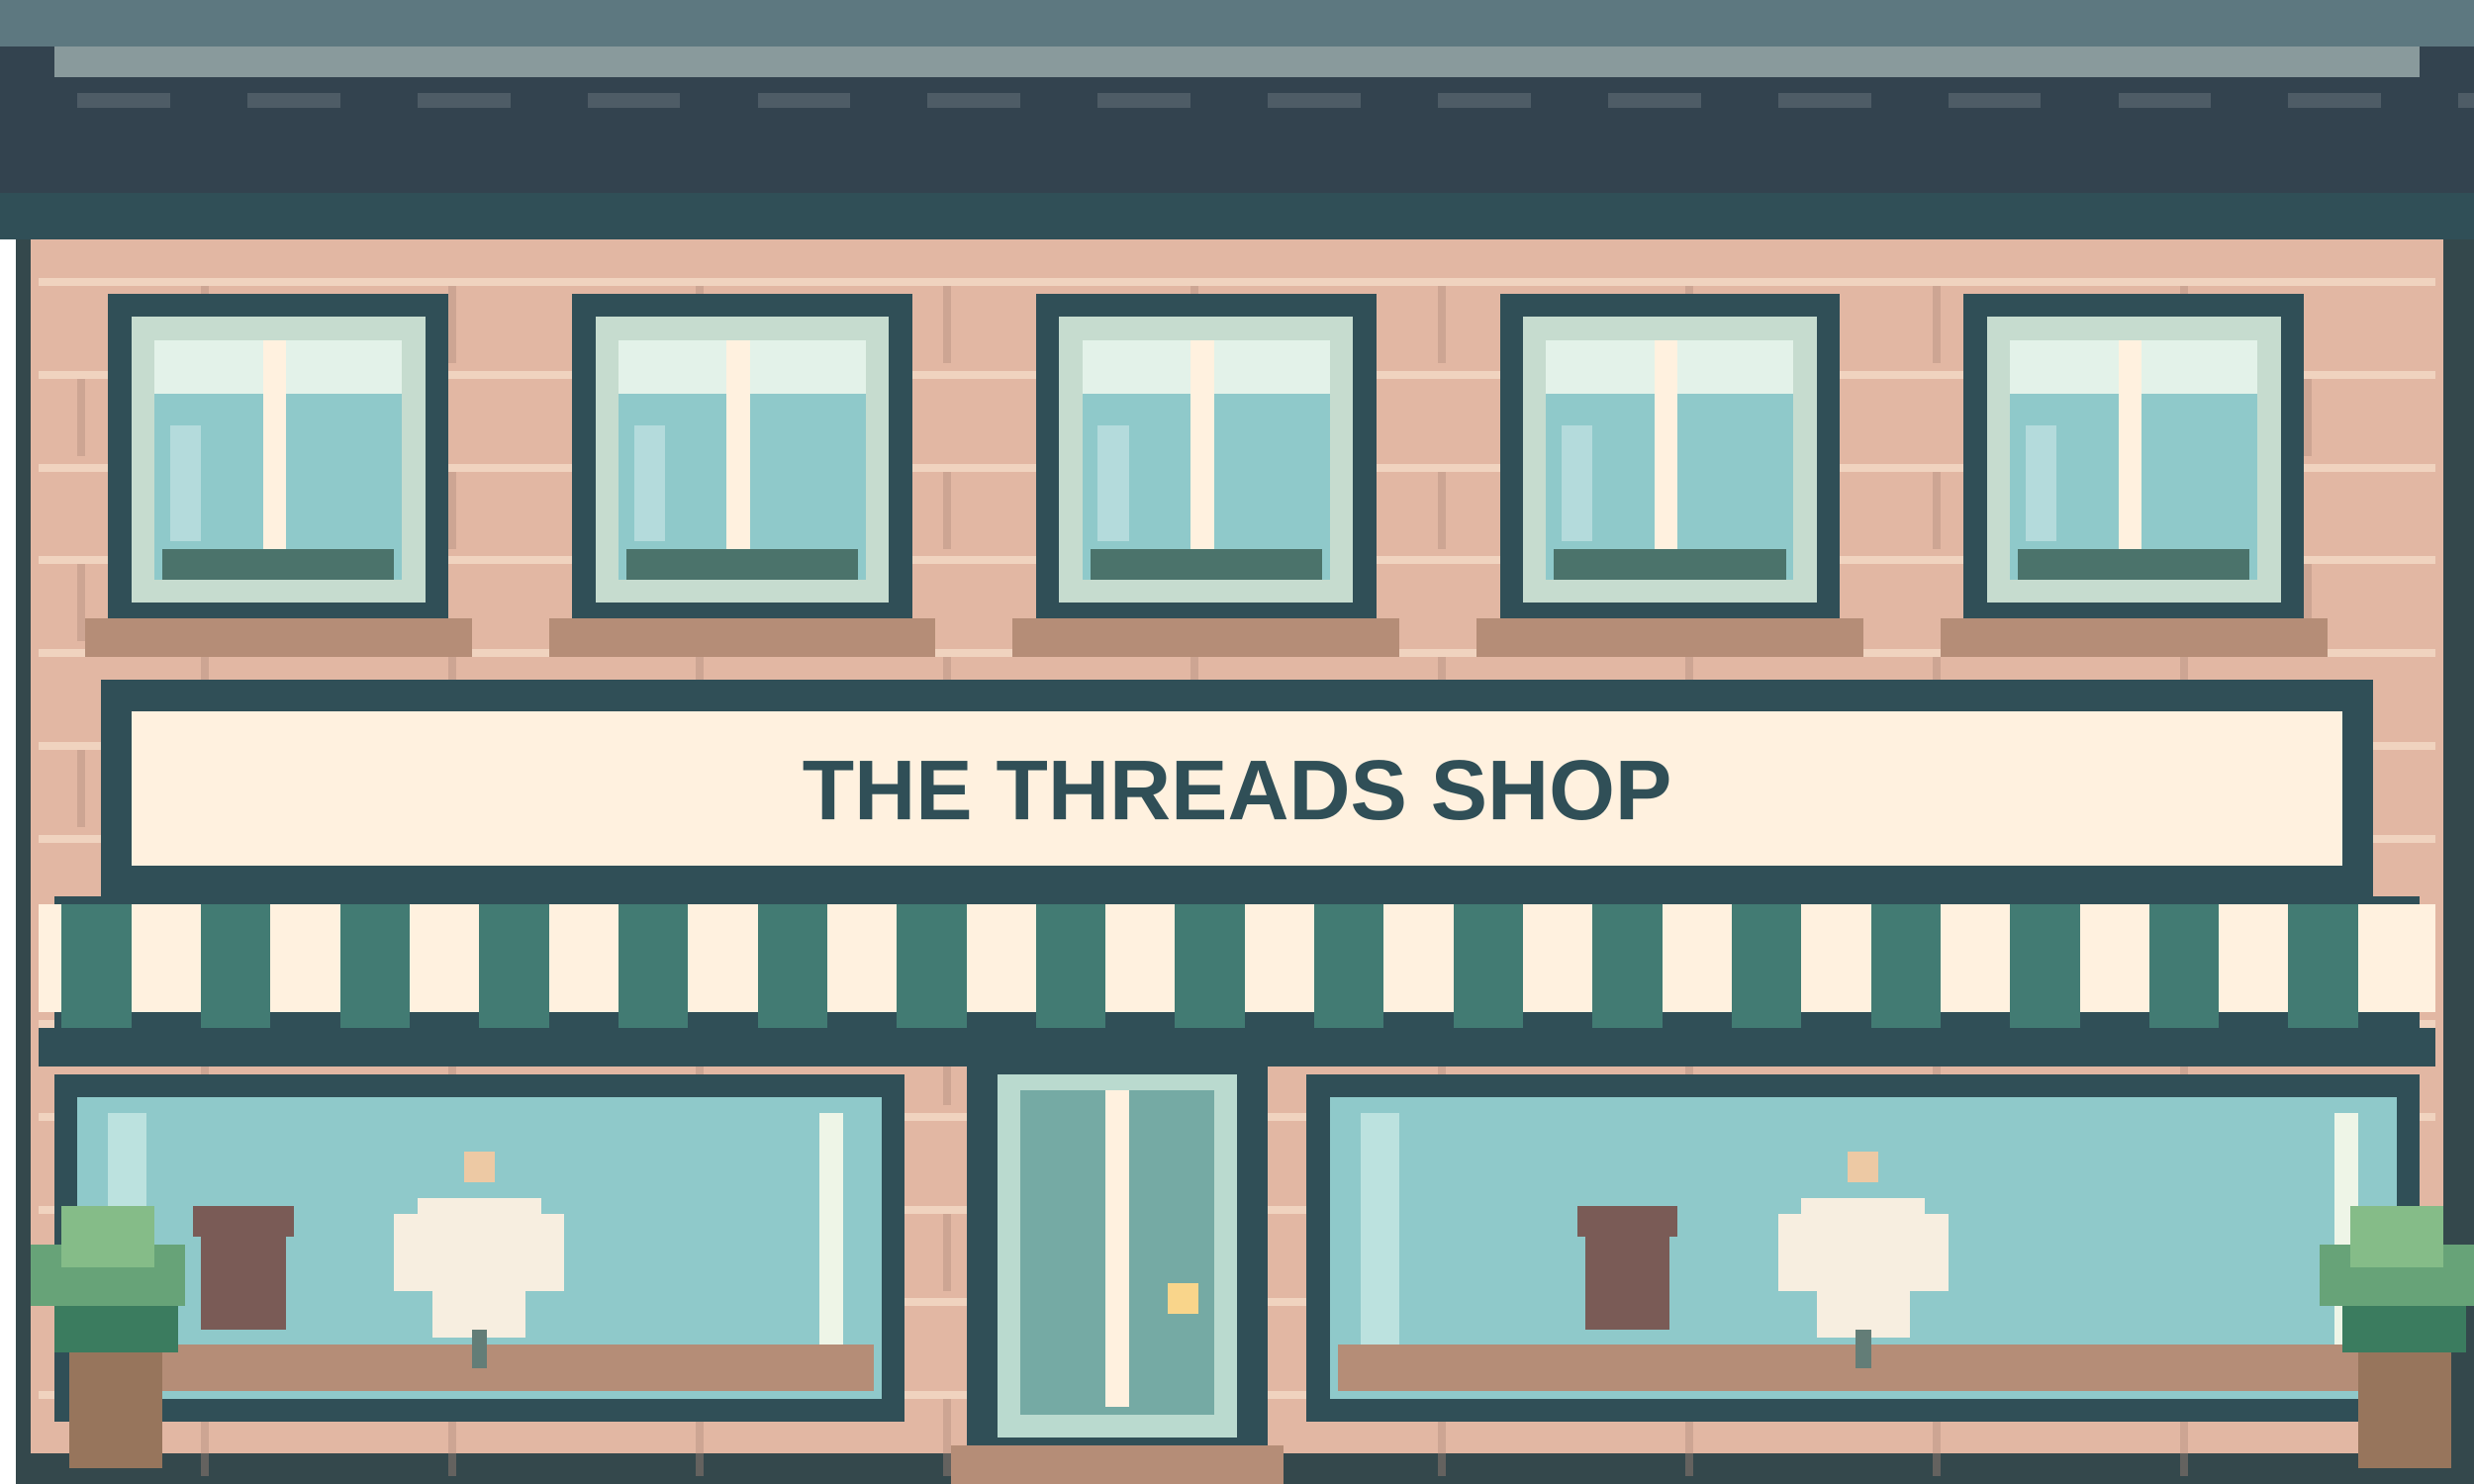
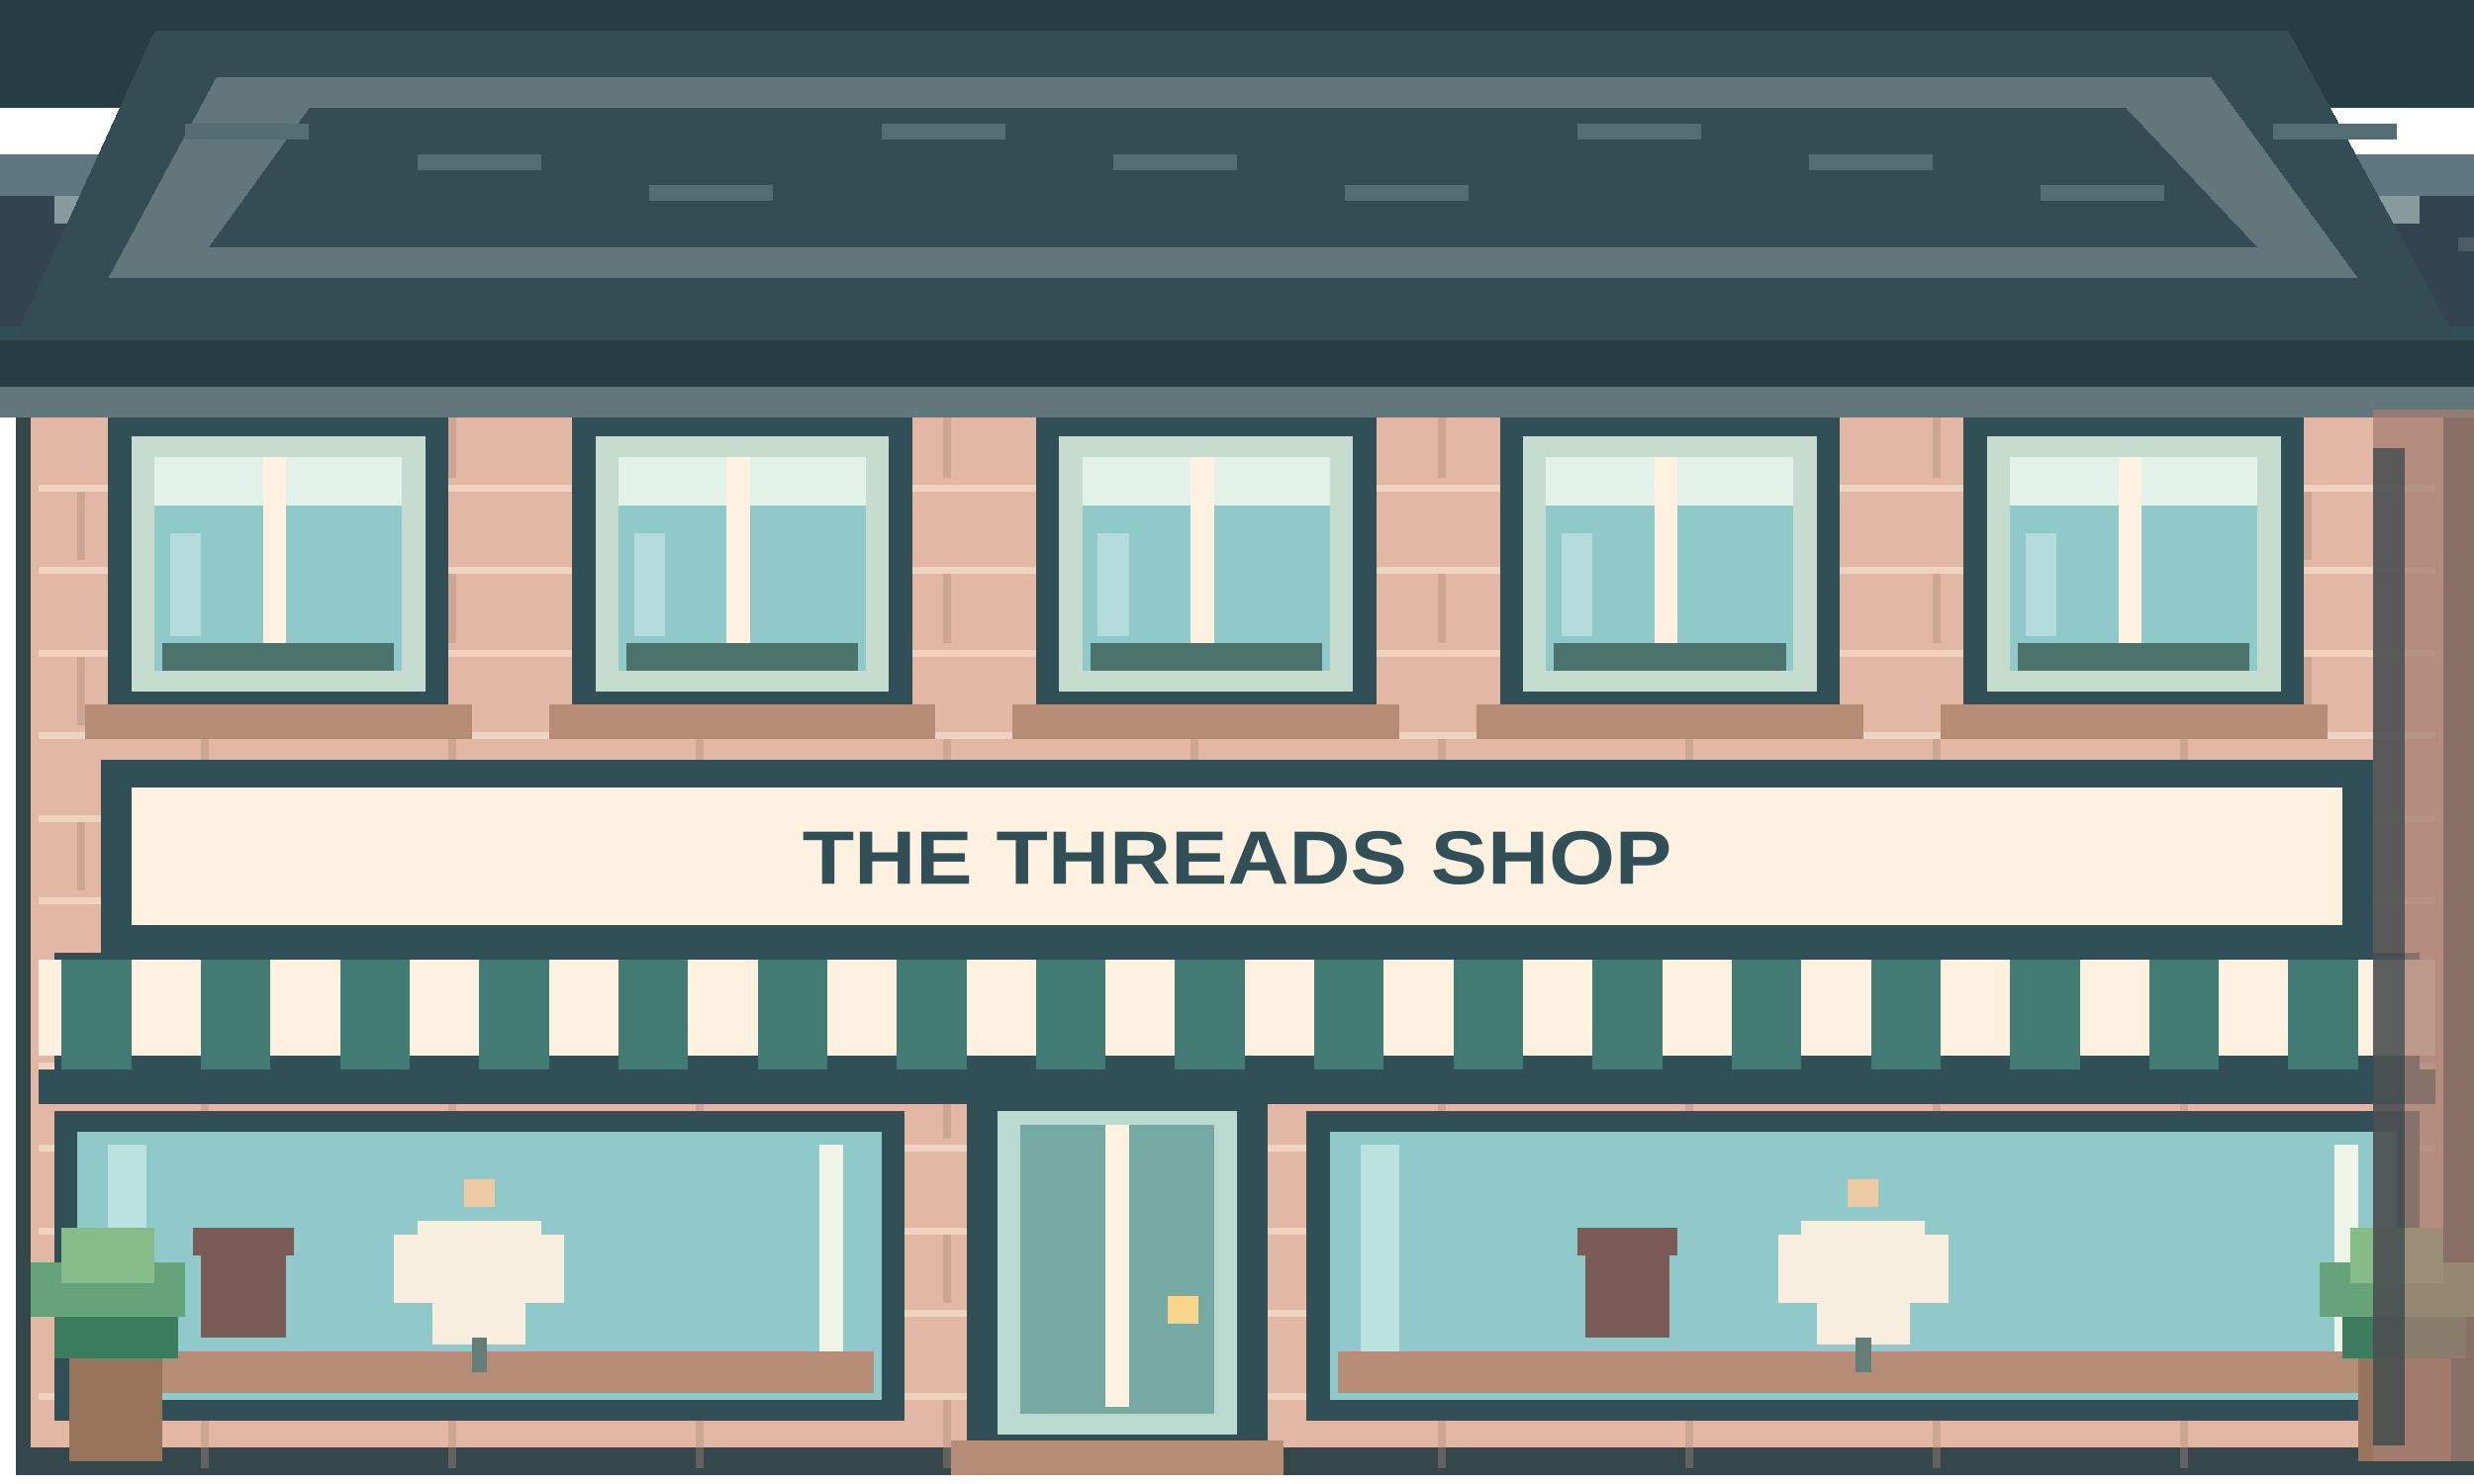
<svg xmlns="http://www.w3.org/2000/svg" width="320" height="192" viewBox="0 0 320 192" shape-rendering="crispEdges">
-   <rect x="2" y="21" width="318" height="171" fill="#34484c" />
-   <rect x="4" y="9" width="312" height="179" fill="#e2b7a3" />
-   <rect x="0" y="0" width="320" height="27" fill="#33434f" />
-   <rect x="0" y="0" width="320" height="6" fill="#5d7880" />
-   <rect x="7" y="6" width="306" height="4" fill="#899a9c" />
-   <rect x="0" y="25" width="320" height="6" fill="#304f57" />
-   <rect x="10" y="12" width="12" height="2" fill="#ffffff22" />
-   <rect x="32" y="12" width="12" height="2" fill="#ffffff22" />
-   <rect x="54" y="12" width="12" height="2" fill="#ffffff22" />
-   <rect x="76" y="12" width="12" height="2" fill="#ffffff22" />
-   <rect x="98" y="12" width="12" height="2" fill="#ffffff22" />
-   <rect x="120" y="12" width="12" height="2" fill="#ffffff22" />
-   <rect x="142" y="12" width="12" height="2" fill="#ffffff22" />
-   <rect x="164" y="12" width="12" height="2" fill="#ffffff22" />
-   <rect x="186" y="12" width="12" height="2" fill="#ffffff22" />
-   <rect x="208" y="12" width="12" height="2" fill="#ffffff22" />
-   <rect x="230" y="12" width="12" height="2" fill="#ffffff22" />
-   <rect x="252" y="12" width="12" height="2" fill="#ffffff22" />
-   <rect x="274" y="12" width="12" height="2" fill="#ffffff22" />
-   <rect x="296" y="12" width="12" height="2" fill="#ffffff22" />
-   <rect x="318" y="12" width="12" height="2" fill="#ffffff22" />
-   <rect x="5" y="36" width="310" height="1" fill="#fff2df77" />
-   <rect x="26" y="37" width="1" height="10" fill="#ae8a7b66" />
-   <rect x="58" y="37" width="1" height="10" fill="#ae8a7b66" />
-   <rect x="90" y="37" width="1" height="10" fill="#ae8a7b66" />
-   <rect x="122" y="37" width="1" height="10" fill="#ae8a7b66" />
-   <rect x="154" y="37" width="1" height="10" fill="#ae8a7b66" />
-   <rect x="186" y="37" width="1" height="10" fill="#ae8a7b66" />
-   <rect x="218" y="37" width="1" height="10" fill="#ae8a7b66" />
-   <rect x="250" y="37" width="1" height="10" fill="#ae8a7b66" />
-   <rect x="282" y="37" width="1" height="10" fill="#ae8a7b66" />
-   <rect x="5" y="48" width="310" height="1" fill="#fff2df77" />
-   <rect x="10" y="49" width="1" height="10" fill="#ae8a7b66" />
-   <rect x="42" y="49" width="1" height="10" fill="#ae8a7b66" />
-   <rect x="74" y="49" width="1" height="10" fill="#ae8a7b66" />
-   <rect x="106" y="49" width="1" height="10" fill="#ae8a7b66" />
-   <rect x="138" y="49" width="1" height="10" fill="#ae8a7b66" />
-   <rect x="170" y="49" width="1" height="10" fill="#ae8a7b66" />
-   <rect x="202" y="49" width="1" height="10" fill="#ae8a7b66" />
-   <rect x="234" y="49" width="1" height="10" fill="#ae8a7b66" />
-   <rect x="266" y="49" width="1" height="10" fill="#ae8a7b66" />
-   <rect x="298" y="49" width="1" height="10" fill="#ae8a7b66" />
-   <rect x="5" y="60" width="310" height="1" fill="#fff2df77" />
-   <rect x="26" y="61" width="1" height="10" fill="#ae8a7b66" />
-   <rect x="58" y="61" width="1" height="10" fill="#ae8a7b66" />
-   <rect x="90" y="61" width="1" height="10" fill="#ae8a7b66" />
-   <rect x="122" y="61" width="1" height="10" fill="#ae8a7b66" />
-   <rect x="154" y="61" width="1" height="10" fill="#ae8a7b66" />
-   <rect x="186" y="61" width="1" height="10" fill="#ae8a7b66" />
-   <rect x="218" y="61" width="1" height="10" fill="#ae8a7b66" />
-   <rect x="250" y="61" width="1" height="10" fill="#ae8a7b66" />
-   <rect x="282" y="61" width="1" height="10" fill="#ae8a7b66" />
-   <rect x="5" y="72" width="310" height="1" fill="#fff2df77" />
-   <rect x="10" y="73" width="1" height="10" fill="#ae8a7b66" />
-   <rect x="42" y="73" width="1" height="10" fill="#ae8a7b66" />
-   <rect x="74" y="73" width="1" height="10" fill="#ae8a7b66" />
-   <rect x="106" y="73" width="1" height="10" fill="#ae8a7b66" />
-   <rect x="138" y="73" width="1" height="10" fill="#ae8a7b66" />
-   <rect x="170" y="73" width="1" height="10" fill="#ae8a7b66" />
-   <rect x="202" y="73" width="1" height="10" fill="#ae8a7b66" />
-   <rect x="234" y="73" width="1" height="10" fill="#ae8a7b66" />
-   <rect x="266" y="73" width="1" height="10" fill="#ae8a7b66" />
-   <rect x="298" y="73" width="1" height="10" fill="#ae8a7b66" />
-   <rect x="5" y="84" width="310" height="1" fill="#fff2df77" />
-   <rect x="26" y="85" width="1" height="10" fill="#ae8a7b66" />
-   <rect x="58" y="85" width="1" height="10" fill="#ae8a7b66" />
-   <rect x="90" y="85" width="1" height="10" fill="#ae8a7b66" />
-   <rect x="122" y="85" width="1" height="10" fill="#ae8a7b66" />
-   <rect x="154" y="85" width="1" height="10" fill="#ae8a7b66" />
-   <rect x="186" y="85" width="1" height="10" fill="#ae8a7b66" />
-   <rect x="218" y="85" width="1" height="10" fill="#ae8a7b66" />
-   <rect x="250" y="85" width="1" height="10" fill="#ae8a7b66" />
-   <rect x="282" y="85" width="1" height="10" fill="#ae8a7b66" />
-   <rect x="5" y="96" width="310" height="1" fill="#fff2df77" />
-   <rect x="10" y="97" width="1" height="10" fill="#ae8a7b66" />
-   <rect x="42" y="97" width="1" height="10" fill="#ae8a7b66" />
-   <rect x="74" y="97" width="1" height="10" fill="#ae8a7b66" />
-   <rect x="106" y="97" width="1" height="10" fill="#ae8a7b66" />
-   <rect x="138" y="97" width="1" height="10" fill="#ae8a7b66" />
-   <rect x="170" y="97" width="1" height="10" fill="#ae8a7b66" />
-   <rect x="202" y="97" width="1" height="10" fill="#ae8a7b66" />
-   <rect x="234" y="97" width="1" height="10" fill="#ae8a7b66" />
-   <rect x="266" y="97" width="1" height="10" fill="#ae8a7b66" />
-   <rect x="298" y="97" width="1" height="10" fill="#ae8a7b66" />
-   <rect x="5" y="108" width="310" height="1" fill="#fff2df77" />
-   <rect x="26" y="109" width="1" height="10" fill="#ae8a7b66" />
-   <rect x="58" y="109" width="1" height="10" fill="#ae8a7b66" />
-   <rect x="90" y="109" width="1" height="10" fill="#ae8a7b66" />
-   <rect x="122" y="109" width="1" height="10" fill="#ae8a7b66" />
-   <rect x="154" y="109" width="1" height="10" fill="#ae8a7b66" />
-   <rect x="186" y="109" width="1" height="10" fill="#ae8a7b66" />
-   <rect x="218" y="109" width="1" height="10" fill="#ae8a7b66" />
-   <rect x="250" y="109" width="1" height="10" fill="#ae8a7b66" />
-   <rect x="282" y="109" width="1" height="10" fill="#ae8a7b66" />
-   <rect x="5" y="120" width="310" height="1" fill="#fff2df77" />
-   <rect x="10" y="121" width="1" height="10" fill="#ae8a7b66" />
-   <rect x="42" y="121" width="1" height="10" fill="#ae8a7b66" />
-   <rect x="74" y="121" width="1" height="10" fill="#ae8a7b66" />
-   <rect x="106" y="121" width="1" height="10" fill="#ae8a7b66" />
-   <rect x="138" y="121" width="1" height="10" fill="#ae8a7b66" />
-   <rect x="170" y="121" width="1" height="10" fill="#ae8a7b66" />
-   <rect x="202" y="121" width="1" height="10" fill="#ae8a7b66" />
-   <rect x="234" y="121" width="1" height="10" fill="#ae8a7b66" />
-   <rect x="266" y="121" width="1" height="10" fill="#ae8a7b66" />
-   <rect x="298" y="121" width="1" height="10" fill="#ae8a7b66" />
-   <rect x="5" y="132" width="310" height="1" fill="#fff2df77" />
-   <rect x="26" y="133" width="1" height="10" fill="#ae8a7b66" />
-   <rect x="58" y="133" width="1" height="10" fill="#ae8a7b66" />
-   <rect x="90" y="133" width="1" height="10" fill="#ae8a7b66" />
-   <rect x="122" y="133" width="1" height="10" fill="#ae8a7b66" />
-   <rect x="154" y="133" width="1" height="10" fill="#ae8a7b66" />
-   <rect x="186" y="133" width="1" height="10" fill="#ae8a7b66" />
-   <rect x="218" y="133" width="1" height="10" fill="#ae8a7b66" />
-   <rect x="250" y="133" width="1" height="10" fill="#ae8a7b66" />
-   <rect x="282" y="133" width="1" height="10" fill="#ae8a7b66" />
-   <rect x="5" y="144" width="310" height="1" fill="#fff2df77" />
-   <rect x="10" y="145" width="1" height="10" fill="#ae8a7b66" />
-   <rect x="42" y="145" width="1" height="10" fill="#ae8a7b66" />
-   <rect x="74" y="145" width="1" height="10" fill="#ae8a7b66" />
-   <rect x="106" y="145" width="1" height="10" fill="#ae8a7b66" />
-   <rect x="138" y="145" width="1" height="10" fill="#ae8a7b66" />
-   <rect x="170" y="145" width="1" height="10" fill="#ae8a7b66" />
-   <rect x="202" y="145" width="1" height="10" fill="#ae8a7b66" />
-   <rect x="234" y="145" width="1" height="10" fill="#ae8a7b66" />
-   <rect x="266" y="145" width="1" height="10" fill="#ae8a7b66" />
-   <rect x="298" y="145" width="1" height="10" fill="#ae8a7b66" />
-   <rect x="5" y="156" width="310" height="1" fill="#fff2df77" />
-   <rect x="26" y="157" width="1" height="10" fill="#ae8a7b66" />
-   <rect x="58" y="157" width="1" height="10" fill="#ae8a7b66" />
-   <rect x="90" y="157" width="1" height="10" fill="#ae8a7b66" />
-   <rect x="122" y="157" width="1" height="10" fill="#ae8a7b66" />
-   <rect x="154" y="157" width="1" height="10" fill="#ae8a7b66" />
-   <rect x="186" y="157" width="1" height="10" fill="#ae8a7b66" />
-   <rect x="218" y="157" width="1" height="10" fill="#ae8a7b66" />
-   <rect x="250" y="157" width="1" height="10" fill="#ae8a7b66" />
-   <rect x="282" y="157" width="1" height="10" fill="#ae8a7b66" />
-   <rect x="5" y="168" width="310" height="1" fill="#fff2df77" />
-   <rect x="10" y="169" width="1" height="10" fill="#ae8a7b66" />
-   <rect x="42" y="169" width="1" height="10" fill="#ae8a7b66" />
-   <rect x="74" y="169" width="1" height="10" fill="#ae8a7b66" />
-   <rect x="106" y="169" width="1" height="10" fill="#ae8a7b66" />
-   <rect x="138" y="169" width="1" height="10" fill="#ae8a7b66" />
-   <rect x="170" y="169" width="1" height="10" fill="#ae8a7b66" />
-   <rect x="202" y="169" width="1" height="10" fill="#ae8a7b66" />
-   <rect x="234" y="169" width="1" height="10" fill="#ae8a7b66" />
-   <rect x="266" y="169" width="1" height="10" fill="#ae8a7b66" />
-   <rect x="298" y="169" width="1" height="10" fill="#ae8a7b66" />
-   <rect x="5" y="180" width="310" height="1" fill="#fff2df77" />
-   <rect x="26" y="181" width="1" height="10" fill="#ae8a7b66" />
-   <rect x="58" y="181" width="1" height="10" fill="#ae8a7b66" />
-   <rect x="90" y="181" width="1" height="10" fill="#ae8a7b66" />
-   <rect x="122" y="181" width="1" height="10" fill="#ae8a7b66" />
-   <rect x="154" y="181" width="1" height="10" fill="#ae8a7b66" />
-   <rect x="186" y="181" width="1" height="10" fill="#ae8a7b66" />
-   <rect x="218" y="181" width="1" height="10" fill="#ae8a7b66" />
-   <rect x="250" y="181" width="1" height="10" fill="#ae8a7b66" />
-   <rect x="282" y="181" width="1" height="10" fill="#ae8a7b66" />
-   <rect x="14" y="38" width="44" height="45" fill="#304f57" />
-   <rect x="17" y="41" width="38" height="37" fill="#c6dccf" />
-   <rect x="20" y="44" width="32" height="31" fill="#8fc9ca" />
-   <rect x="20" y="44" width="32" height="7" fill="#e3f2e9" />
-   <rect x="34" y="44" width="3" height="31" fill="#fff1df" />
-   <rect x="11" y="80" width="50" height="5" fill="#b58d77" />
-   <rect x="22" y="55" width="4" height="15" fill="#ffffff55" />
-   <rect x="21" y="71" width="30" height="4" fill="#4b736b" />
-   <rect x="74" y="38" width="44" height="45" fill="#304f57" />
-   <rect x="77" y="41" width="38" height="37" fill="#c6dccf" />
-   <rect x="80" y="44" width="32" height="31" fill="#8fc9ca" />
-   <rect x="80" y="44" width="32" height="7" fill="#e3f2e9" />
-   <rect x="94" y="44" width="3" height="31" fill="#fff1df" />
-   <rect x="71" y="80" width="50" height="5" fill="#b58d77" />
-   <rect x="82" y="55" width="4" height="15" fill="#ffffff55" />
-   <rect x="81" y="71" width="30" height="4" fill="#4b736b" />
-   <rect x="134" y="38" width="44" height="45" fill="#304f57" />
-   <rect x="137" y="41" width="38" height="37" fill="#c6dccf" />
-   <rect x="140" y="44" width="32" height="31" fill="#8fc9ca" />
-   <rect x="140" y="44" width="32" height="7" fill="#e3f2e9" />
-   <rect x="154" y="44" width="3" height="31" fill="#fff1df" />
-   <rect x="131" y="80" width="50" height="5" fill="#b58d77" />
-   <rect x="142" y="55" width="4" height="15" fill="#ffffff55" />
-   <rect x="141" y="71" width="30" height="4" fill="#4b736b" />
-   <rect x="194" y="38" width="44" height="45" fill="#304f57" />
-   <rect x="197" y="41" width="38" height="37" fill="#c6dccf" />
-   <rect x="200" y="44" width="32" height="31" fill="#8fc9ca" />
-   <rect x="200" y="44" width="32" height="7" fill="#e3f2e9" />
-   <rect x="214" y="44" width="3" height="31" fill="#fff1df" />
-   <rect x="191" y="80" width="50" height="5" fill="#b58d77" />
-   <rect x="202" y="55" width="4" height="15" fill="#ffffff55" />
-   <rect x="201" y="71" width="30" height="4" fill="#4b736b" />
-   <rect x="254" y="38" width="44" height="45" fill="#304f57" />
-   <rect x="257" y="41" width="38" height="37" fill="#c6dccf" />
-   <rect x="260" y="44" width="32" height="31" fill="#8fc9ca" />
-   <rect x="260" y="44" width="32" height="7" fill="#e3f2e9" />
-   <rect x="274" y="44" width="3" height="31" fill="#fff1df" />
-   <rect x="251" y="80" width="50" height="5" fill="#b58d77" />
-   <rect x="262" y="55" width="4" height="15" fill="#ffffff55" />
-   <rect x="261" y="71" width="30" height="4" fill="#4b736b" />
-   <rect x="13" y="88" width="294" height="28" fill="#304f57" />
-   <rect x="17" y="92" width="286" height="20" fill="#fff1df" />
-   <text x="160" y="106" text-anchor="middle" fill="#304f57" font-family="Verdana,Arial,sans-serif" font-size="11" font-weight="900">THE THREADS SHOP</text>
-   <rect x="7" y="116" width="306" height="20" fill="#304f57" />
-   <rect x="5" y="117" width="310" height="14" fill="#fff1df" />
-   <rect x="8" y="117" width="9" height="19" fill="#427b73" />
-   <rect x="26" y="117" width="9" height="19" fill="#427b73" />
-   <rect x="44" y="117" width="9" height="19" fill="#427b73" />
-   <rect x="62" y="117" width="9" height="19" fill="#427b73" />
-   <rect x="80" y="117" width="9" height="19" fill="#427b73" />
-   <rect x="98" y="117" width="9" height="19" fill="#427b73" />
-   <rect x="116" y="117" width="9" height="19" fill="#427b73" />
-   <rect x="134" y="117" width="9" height="19" fill="#427b73" />
-   <rect x="152" y="117" width="9" height="19" fill="#427b73" />
-   <rect x="170" y="117" width="9" height="19" fill="#427b73" />
-   <rect x="188" y="117" width="9" height="19" fill="#427b73" />
-   <rect x="206" y="117" width="9" height="19" fill="#427b73" />
-   <rect x="224" y="117" width="9" height="19" fill="#427b73" />
-   <rect x="242" y="117" width="9" height="19" fill="#427b73" />
-   <rect x="260" y="117" width="9" height="19" fill="#427b73" />
-   <rect x="278" y="117" width="9" height="19" fill="#427b73" />
-   <rect x="296" y="117" width="9" height="19" fill="#427b73" />
-   <rect x="5" y="133" width="310" height="5" fill="#304f57" />
-   <rect x="7" y="139" width="110" height="45" fill="#304f57" />
-   <rect x="10" y="142" width="104" height="39" fill="#8fc9ca" />
-   <rect x="14" y="144" width="5" height="30" fill="#e2f5f18c" />
-   <rect x="106" y="144" width="3" height="31" fill="#eef5e7" />
-   <rect x="11" y="174" width="102" height="6" fill="#b58d77" />
-   <rect x="60" y="149" width="4" height="4" fill="#edc9a4" />
-   <rect x="54" y="155" width="16" height="5" fill="#f7eee0" />
-   <rect x="56" y="160" width="12" height="13" fill="#f7eee0" />
-   <rect x="51" y="157" width="5" height="10" fill="#f7eee0" />
-   <rect x="68" y="157" width="5" height="10" fill="#f7eee0" />
-   <rect x="61" y="172" width="2" height="5" fill="#637d77" />
-   <rect x="26" y="158" width="11" height="14" fill="#7a5b56" />
-   <rect x="25" y="156" width="13" height="4" fill="#7a5b56" />
-   <rect x="169" y="139" width="144" height="45" fill="#304f57" />
-   <rect x="172" y="142" width="138" height="39" fill="#8fc9ca" />
-   <rect x="176" y="144" width="5" height="30" fill="#e2f5f18c" />
-   <rect x="302" y="144" width="3" height="31" fill="#eef5e7" />
-   <rect x="173" y="174" width="136" height="6" fill="#b58d77" />
-   <rect x="239" y="149" width="4" height="4" fill="#edc9a4" />
-   <rect x="233" y="155" width="16" height="5" fill="#f7eee0" />
-   <rect x="235" y="160" width="12" height="13" fill="#f7eee0" />
-   <rect x="230" y="157" width="5" height="10" fill="#f7eee0" />
-   <rect x="247" y="157" width="5" height="10" fill="#f7eee0" />
-   <rect x="240" y="172" width="2" height="5" fill="#637d77" />
-   <rect x="205" y="158" width="11" height="14" fill="#7a5b56" />
-   <rect x="204" y="156" width="13" height="4" fill="#7a5b56" />
-   <rect x="125" y="135" width="39" height="55" fill="#304f57" />
-   <rect x="129" y="139" width="31" height="47" fill="#badacf" />
-   <rect x="132" y="141" width="25" height="42" fill="#75aaa4" />
-   <rect x="143" y="141" width="3" height="41" fill="#fff1df" />
-   <rect x="151" y="166" width="4" height="4" fill="#f9d58b" />
-   <rect x="123" y="187" width="43" height="5" fill="#b58d77" />
-   <rect x="9" y="171" width="12" height="19" fill="#97755c" />
-   <rect x="7" y="164" width="16" height="11" fill="#3b7c5f" />
-   <rect x="4" y="161" width="20" height="8" fill="#67a378" />
-   <rect x="8" y="156" width="12" height="8" fill="#85bc88" />
-   <rect x="305" y="171" width="12" height="19" fill="#97755c" />
-   <rect x="303" y="164" width="16" height="11" fill="#3b7c5f" />
-   <rect x="300" y="161" width="20" height="8" fill="#67a378" />
-   <rect x="304" y="156" width="12" height="8" fill="#85bc88" />
+   <g transform="translate(0 20) scale(1 0.89)">
+     <rect x="2" y="21" width="318" height="171" fill="#34484c" />
+     <rect x="4" y="9" width="312" height="179" fill="#e2b7a3" />
+     <rect x="0" y="0" width="320" height="27" fill="#33434f" />
+     <rect x="0" y="0" width="320" height="6" fill="#5d7880" />
+     <rect x="7" y="6" width="306" height="4" fill="#899a9c" />
+     <rect x="0" y="25" width="320" height="6" fill="#304f57" />
+     <rect x="10" y="12" width="12" height="2" fill="#ffffff22" />
+     <rect x="32" y="12" width="12" height="2" fill="#ffffff22" />
+     <rect x="54" y="12" width="12" height="2" fill="#ffffff22" />
+     <rect x="76" y="12" width="12" height="2" fill="#ffffff22" />
+     <rect x="98" y="12" width="12" height="2" fill="#ffffff22" />
+     <rect x="120" y="12" width="12" height="2" fill="#ffffff22" />
+     <rect x="142" y="12" width="12" height="2" fill="#ffffff22" />
+     <rect x="164" y="12" width="12" height="2" fill="#ffffff22" />
+     <rect x="186" y="12" width="12" height="2" fill="#ffffff22" />
+     <rect x="208" y="12" width="12" height="2" fill="#ffffff22" />
+     <rect x="230" y="12" width="12" height="2" fill="#ffffff22" />
+     <rect x="252" y="12" width="12" height="2" fill="#ffffff22" />
+     <rect x="274" y="12" width="12" height="2" fill="#ffffff22" />
+     <rect x="296" y="12" width="12" height="2" fill="#ffffff22" />
+     <rect x="318" y="12" width="12" height="2" fill="#ffffff22" />
+     <rect x="5" y="36" width="310" height="1" fill="#fff2df77" />
+     <rect x="26" y="37" width="1" height="10" fill="#ae8a7b66" />
+     <rect x="58" y="37" width="1" height="10" fill="#ae8a7b66" />
+     <rect x="90" y="37" width="1" height="10" fill="#ae8a7b66" />
+     <rect x="122" y="37" width="1" height="10" fill="#ae8a7b66" />
+     <rect x="154" y="37" width="1" height="10" fill="#ae8a7b66" />
+     <rect x="186" y="37" width="1" height="10" fill="#ae8a7b66" />
+     <rect x="218" y="37" width="1" height="10" fill="#ae8a7b66" />
+     <rect x="250" y="37" width="1" height="10" fill="#ae8a7b66" />
+     <rect x="282" y="37" width="1" height="10" fill="#ae8a7b66" />
+     <rect x="5" y="48" width="310" height="1" fill="#fff2df77" />
+     <rect x="10" y="49" width="1" height="10" fill="#ae8a7b66" />
+     <rect x="42" y="49" width="1" height="10" fill="#ae8a7b66" />
+     <rect x="74" y="49" width="1" height="10" fill="#ae8a7b66" />
+     <rect x="106" y="49" width="1" height="10" fill="#ae8a7b66" />
+     <rect x="138" y="49" width="1" height="10" fill="#ae8a7b66" />
+     <rect x="170" y="49" width="1" height="10" fill="#ae8a7b66" />
+     <rect x="202" y="49" width="1" height="10" fill="#ae8a7b66" />
+     <rect x="234" y="49" width="1" height="10" fill="#ae8a7b66" />
+     <rect x="266" y="49" width="1" height="10" fill="#ae8a7b66" />
+     <rect x="298" y="49" width="1" height="10" fill="#ae8a7b66" />
+     <rect x="5" y="60" width="310" height="1" fill="#fff2df77" />
+     <rect x="26" y="61" width="1" height="10" fill="#ae8a7b66" />
+     <rect x="58" y="61" width="1" height="10" fill="#ae8a7b66" />
+     <rect x="90" y="61" width="1" height="10" fill="#ae8a7b66" />
+     <rect x="122" y="61" width="1" height="10" fill="#ae8a7b66" />
+     <rect x="154" y="61" width="1" height="10" fill="#ae8a7b66" />
+     <rect x="186" y="61" width="1" height="10" fill="#ae8a7b66" />
+     <rect x="218" y="61" width="1" height="10" fill="#ae8a7b66" />
+     <rect x="250" y="61" width="1" height="10" fill="#ae8a7b66" />
+     <rect x="282" y="61" width="1" height="10" fill="#ae8a7b66" />
+     <rect x="5" y="72" width="310" height="1" fill="#fff2df77" />
+     <rect x="10" y="73" width="1" height="10" fill="#ae8a7b66" />
+     <rect x="42" y="73" width="1" height="10" fill="#ae8a7b66" />
+     <rect x="74" y="73" width="1" height="10" fill="#ae8a7b66" />
+     <rect x="106" y="73" width="1" height="10" fill="#ae8a7b66" />
+     <rect x="138" y="73" width="1" height="10" fill="#ae8a7b66" />
+     <rect x="170" y="73" width="1" height="10" fill="#ae8a7b66" />
+     <rect x="202" y="73" width="1" height="10" fill="#ae8a7b66" />
+     <rect x="234" y="73" width="1" height="10" fill="#ae8a7b66" />
+     <rect x="266" y="73" width="1" height="10" fill="#ae8a7b66" />
+     <rect x="298" y="73" width="1" height="10" fill="#ae8a7b66" />
+     <rect x="5" y="84" width="310" height="1" fill="#fff2df77" />
+     <rect x="26" y="85" width="1" height="10" fill="#ae8a7b66" />
+     <rect x="58" y="85" width="1" height="10" fill="#ae8a7b66" />
+     <rect x="90" y="85" width="1" height="10" fill="#ae8a7b66" />
+     <rect x="122" y="85" width="1" height="10" fill="#ae8a7b66" />
+     <rect x="154" y="85" width="1" height="10" fill="#ae8a7b66" />
+     <rect x="186" y="85" width="1" height="10" fill="#ae8a7b66" />
+     <rect x="218" y="85" width="1" height="10" fill="#ae8a7b66" />
+     <rect x="250" y="85" width="1" height="10" fill="#ae8a7b66" />
+     <rect x="282" y="85" width="1" height="10" fill="#ae8a7b66" />
+     <rect x="5" y="96" width="310" height="1" fill="#fff2df77" />
+     <rect x="10" y="97" width="1" height="10" fill="#ae8a7b66" />
+     <rect x="42" y="97" width="1" height="10" fill="#ae8a7b66" />
+     <rect x="74" y="97" width="1" height="10" fill="#ae8a7b66" />
+     <rect x="106" y="97" width="1" height="10" fill="#ae8a7b66" />
+     <rect x="138" y="97" width="1" height="10" fill="#ae8a7b66" />
+     <rect x="170" y="97" width="1" height="10" fill="#ae8a7b66" />
+     <rect x="202" y="97" width="1" height="10" fill="#ae8a7b66" />
+     <rect x="234" y="97" width="1" height="10" fill="#ae8a7b66" />
+     <rect x="266" y="97" width="1" height="10" fill="#ae8a7b66" />
+     <rect x="298" y="97" width="1" height="10" fill="#ae8a7b66" />
+     <rect x="5" y="108" width="310" height="1" fill="#fff2df77" />
+     <rect x="26" y="109" width="1" height="10" fill="#ae8a7b66" />
+     <rect x="58" y="109" width="1" height="10" fill="#ae8a7b66" />
+     <rect x="90" y="109" width="1" height="10" fill="#ae8a7b66" />
+     <rect x="122" y="109" width="1" height="10" fill="#ae8a7b66" />
+     <rect x="154" y="109" width="1" height="10" fill="#ae8a7b66" />
+     <rect x="186" y="109" width="1" height="10" fill="#ae8a7b66" />
+     <rect x="218" y="109" width="1" height="10" fill="#ae8a7b66" />
+     <rect x="250" y="109" width="1" height="10" fill="#ae8a7b66" />
+     <rect x="282" y="109" width="1" height="10" fill="#ae8a7b66" />
+     <rect x="5" y="120" width="310" height="1" fill="#fff2df77" />
+     <rect x="10" y="121" width="1" height="10" fill="#ae8a7b66" />
+     <rect x="42" y="121" width="1" height="10" fill="#ae8a7b66" />
+     <rect x="74" y="121" width="1" height="10" fill="#ae8a7b66" />
+     <rect x="106" y="121" width="1" height="10" fill="#ae8a7b66" />
+     <rect x="138" y="121" width="1" height="10" fill="#ae8a7b66" />
+     <rect x="170" y="121" width="1" height="10" fill="#ae8a7b66" />
+     <rect x="202" y="121" width="1" height="10" fill="#ae8a7b66" />
+     <rect x="234" y="121" width="1" height="10" fill="#ae8a7b66" />
+     <rect x="266" y="121" width="1" height="10" fill="#ae8a7b66" />
+     <rect x="298" y="121" width="1" height="10" fill="#ae8a7b66" />
+     <rect x="5" y="132" width="310" height="1" fill="#fff2df77" />
+     <rect x="26" y="133" width="1" height="10" fill="#ae8a7b66" />
+     <rect x="58" y="133" width="1" height="10" fill="#ae8a7b66" />
+     <rect x="90" y="133" width="1" height="10" fill="#ae8a7b66" />
+     <rect x="122" y="133" width="1" height="10" fill="#ae8a7b66" />
+     <rect x="154" y="133" width="1" height="10" fill="#ae8a7b66" />
+     <rect x="186" y="133" width="1" height="10" fill="#ae8a7b66" />
+     <rect x="218" y="133" width="1" height="10" fill="#ae8a7b66" />
+     <rect x="250" y="133" width="1" height="10" fill="#ae8a7b66" />
+     <rect x="282" y="133" width="1" height="10" fill="#ae8a7b66" />
+     <rect x="5" y="144" width="310" height="1" fill="#fff2df77" />
+     <rect x="10" y="145" width="1" height="10" fill="#ae8a7b66" />
+     <rect x="42" y="145" width="1" height="10" fill="#ae8a7b66" />
+     <rect x="74" y="145" width="1" height="10" fill="#ae8a7b66" />
+     <rect x="106" y="145" width="1" height="10" fill="#ae8a7b66" />
+     <rect x="138" y="145" width="1" height="10" fill="#ae8a7b66" />
+     <rect x="170" y="145" width="1" height="10" fill="#ae8a7b66" />
+     <rect x="202" y="145" width="1" height="10" fill="#ae8a7b66" />
+     <rect x="234" y="145" width="1" height="10" fill="#ae8a7b66" />
+     <rect x="266" y="145" width="1" height="10" fill="#ae8a7b66" />
+     <rect x="298" y="145" width="1" height="10" fill="#ae8a7b66" />
+     <rect x="5" y="156" width="310" height="1" fill="#fff2df77" />
+     <rect x="26" y="157" width="1" height="10" fill="#ae8a7b66" />
+     <rect x="58" y="157" width="1" height="10" fill="#ae8a7b66" />
+     <rect x="90" y="157" width="1" height="10" fill="#ae8a7b66" />
+     <rect x="122" y="157" width="1" height="10" fill="#ae8a7b66" />
+     <rect x="154" y="157" width="1" height="10" fill="#ae8a7b66" />
+     <rect x="186" y="157" width="1" height="10" fill="#ae8a7b66" />
+     <rect x="218" y="157" width="1" height="10" fill="#ae8a7b66" />
+     <rect x="250" y="157" width="1" height="10" fill="#ae8a7b66" />
+     <rect x="282" y="157" width="1" height="10" fill="#ae8a7b66" />
+     <rect x="5" y="168" width="310" height="1" fill="#fff2df77" />
+     <rect x="10" y="169" width="1" height="10" fill="#ae8a7b66" />
+     <rect x="42" y="169" width="1" height="10" fill="#ae8a7b66" />
+     <rect x="74" y="169" width="1" height="10" fill="#ae8a7b66" />
+     <rect x="106" y="169" width="1" height="10" fill="#ae8a7b66" />
+     <rect x="138" y="169" width="1" height="10" fill="#ae8a7b66" />
+     <rect x="170" y="169" width="1" height="10" fill="#ae8a7b66" />
+     <rect x="202" y="169" width="1" height="10" fill="#ae8a7b66" />
+     <rect x="234" y="169" width="1" height="10" fill="#ae8a7b66" />
+     <rect x="266" y="169" width="1" height="10" fill="#ae8a7b66" />
+     <rect x="298" y="169" width="1" height="10" fill="#ae8a7b66" />
+     <rect x="5" y="180" width="310" height="1" fill="#fff2df77" />
+     <rect x="26" y="181" width="1" height="10" fill="#ae8a7b66" />
+     <rect x="58" y="181" width="1" height="10" fill="#ae8a7b66" />
+     <rect x="90" y="181" width="1" height="10" fill="#ae8a7b66" />
+     <rect x="122" y="181" width="1" height="10" fill="#ae8a7b66" />
+     <rect x="154" y="181" width="1" height="10" fill="#ae8a7b66" />
+     <rect x="186" y="181" width="1" height="10" fill="#ae8a7b66" />
+     <rect x="218" y="181" width="1" height="10" fill="#ae8a7b66" />
+     <rect x="250" y="181" width="1" height="10" fill="#ae8a7b66" />
+     <rect x="282" y="181" width="1" height="10" fill="#ae8a7b66" />
+     <rect x="14" y="38" width="44" height="45" fill="#304f57" />
+     <rect x="17" y="41" width="38" height="37" fill="#c6dccf" />
+     <rect x="20" y="44" width="32" height="31" fill="#8fc9ca" />
+     <rect x="20" y="44" width="32" height="7" fill="#e3f2e9" />
+     <rect x="34" y="44" width="3" height="31" fill="#fff1df" />
+     <rect x="11" y="80" width="50" height="5" fill="#b58d77" />
+     <rect x="22" y="55" width="4" height="15" fill="#ffffff55" />
+     <rect x="21" y="71" width="30" height="4" fill="#4b736b" />
+     <rect x="74" y="38" width="44" height="45" fill="#304f57" />
+     <rect x="77" y="41" width="38" height="37" fill="#c6dccf" />
+     <rect x="80" y="44" width="32" height="31" fill="#8fc9ca" />
+     <rect x="80" y="44" width="32" height="7" fill="#e3f2e9" />
+     <rect x="94" y="44" width="3" height="31" fill="#fff1df" />
+     <rect x="71" y="80" width="50" height="5" fill="#b58d77" />
+     <rect x="82" y="55" width="4" height="15" fill="#ffffff55" />
+     <rect x="81" y="71" width="30" height="4" fill="#4b736b" />
+     <rect x="134" y="38" width="44" height="45" fill="#304f57" />
+     <rect x="137" y="41" width="38" height="37" fill="#c6dccf" />
+     <rect x="140" y="44" width="32" height="31" fill="#8fc9ca" />
+     <rect x="140" y="44" width="32" height="7" fill="#e3f2e9" />
+     <rect x="154" y="44" width="3" height="31" fill="#fff1df" />
+     <rect x="131" y="80" width="50" height="5" fill="#b58d77" />
+     <rect x="142" y="55" width="4" height="15" fill="#ffffff55" />
+     <rect x="141" y="71" width="30" height="4" fill="#4b736b" />
+     <rect x="194" y="38" width="44" height="45" fill="#304f57" />
+     <rect x="197" y="41" width="38" height="37" fill="#c6dccf" />
+     <rect x="200" y="44" width="32" height="31" fill="#8fc9ca" />
+     <rect x="200" y="44" width="32" height="7" fill="#e3f2e9" />
+     <rect x="214" y="44" width="3" height="31" fill="#fff1df" />
+     <rect x="191" y="80" width="50" height="5" fill="#b58d77" />
+     <rect x="202" y="55" width="4" height="15" fill="#ffffff55" />
+     <rect x="201" y="71" width="30" height="4" fill="#4b736b" />
+     <rect x="254" y="38" width="44" height="45" fill="#304f57" />
+     <rect x="257" y="41" width="38" height="37" fill="#c6dccf" />
+     <rect x="260" y="44" width="32" height="31" fill="#8fc9ca" />
+     <rect x="260" y="44" width="32" height="7" fill="#e3f2e9" />
+     <rect x="274" y="44" width="3" height="31" fill="#fff1df" />
+     <rect x="251" y="80" width="50" height="5" fill="#b58d77" />
+     <rect x="262" y="55" width="4" height="15" fill="#ffffff55" />
+     <rect x="261" y="71" width="30" height="4" fill="#4b736b" />
+     <rect x="13" y="88" width="294" height="28" fill="#304f57" />
+     <rect x="17" y="92" width="286" height="20" fill="#fff1df" />
+     <text x="160" y="106" text-anchor="middle" fill="#304f57" font-family="Verdana,Arial,sans-serif" font-size="11" font-weight="900">THE THREADS SHOP</text>
+     <rect x="7" y="116" width="306" height="20" fill="#304f57" />
+     <rect x="5" y="117" width="310" height="14" fill="#fff1df" />
+     <rect x="8" y="117" width="9" height="19" fill="#427b73" />
+     <rect x="26" y="117" width="9" height="19" fill="#427b73" />
+     <rect x="44" y="117" width="9" height="19" fill="#427b73" />
+     <rect x="62" y="117" width="9" height="19" fill="#427b73" />
+     <rect x="80" y="117" width="9" height="19" fill="#427b73" />
+     <rect x="98" y="117" width="9" height="19" fill="#427b73" />
+     <rect x="116" y="117" width="9" height="19" fill="#427b73" />
+     <rect x="134" y="117" width="9" height="19" fill="#427b73" />
+     <rect x="152" y="117" width="9" height="19" fill="#427b73" />
+     <rect x="170" y="117" width="9" height="19" fill="#427b73" />
+     <rect x="188" y="117" width="9" height="19" fill="#427b73" />
+     <rect x="206" y="117" width="9" height="19" fill="#427b73" />
+     <rect x="224" y="117" width="9" height="19" fill="#427b73" />
+     <rect x="242" y="117" width="9" height="19" fill="#427b73" />
+     <rect x="260" y="117" width="9" height="19" fill="#427b73" />
+     <rect x="278" y="117" width="9" height="19" fill="#427b73" />
+     <rect x="296" y="117" width="9" height="19" fill="#427b73" />
+     <rect x="5" y="133" width="310" height="5" fill="#304f57" />
+     <rect x="7" y="139" width="110" height="45" fill="#304f57" />
+     <rect x="10" y="142" width="104" height="39" fill="#8fc9ca" />
+     <rect x="14" y="144" width="5" height="30" fill="#e2f5f18c" />
+     <rect x="106" y="144" width="3" height="31" fill="#eef5e7" />
+     <rect x="11" y="174" width="102" height="6" fill="#b58d77" />
+     <rect x="60" y="149" width="4" height="4" fill="#edc9a4" />
+     <rect x="54" y="155" width="16" height="5" fill="#f7eee0" />
+     <rect x="56" y="160" width="12" height="13" fill="#f7eee0" />
+     <rect x="51" y="157" width="5" height="10" fill="#f7eee0" />
+     <rect x="68" y="157" width="5" height="10" fill="#f7eee0" />
+     <rect x="61" y="172" width="2" height="5" fill="#637d77" />
+     <rect x="26" y="158" width="11" height="14" fill="#7a5b56" />
+     <rect x="25" y="156" width="13" height="4" fill="#7a5b56" />
+     <rect x="169" y="139" width="144" height="45" fill="#304f57" />
+     <rect x="172" y="142" width="138" height="39" fill="#8fc9ca" />
+     <rect x="176" y="144" width="5" height="30" fill="#e2f5f18c" />
+     <rect x="302" y="144" width="3" height="31" fill="#eef5e7" />
+     <rect x="173" y="174" width="136" height="6" fill="#b58d77" />
+     <rect x="239" y="149" width="4" height="4" fill="#edc9a4" />
+     <rect x="233" y="155" width="16" height="5" fill="#f7eee0" />
+     <rect x="235" y="160" width="12" height="13" fill="#f7eee0" />
+     <rect x="230" y="157" width="5" height="10" fill="#f7eee0" />
+     <rect x="247" y="157" width="5" height="10" fill="#f7eee0" />
+     <rect x="240" y="172" width="2" height="5" fill="#637d77" />
+     <rect x="205" y="158" width="11" height="14" fill="#7a5b56" />
+     <rect x="204" y="156" width="13" height="4" fill="#7a5b56" />
+     <rect x="125" y="135" width="39" height="55" fill="#304f57" />
+     <rect x="129" y="139" width="31" height="47" fill="#badacf" />
+     <rect x="132" y="141" width="25" height="42" fill="#75aaa4" />
+     <rect x="143" y="141" width="3" height="41" fill="#fff1df" />
+     <rect x="151" y="166" width="4" height="4" fill="#f9d58b" />
+     <rect x="123" y="187" width="43" height="5" fill="#b58d77" />
+     <rect x="9" y="171" width="12" height="19" fill="#97755c" />
+     <rect x="7" y="164" width="16" height="11" fill="#3b7c5f" />
+     <rect x="4" y="161" width="20" height="8" fill="#67a378" />
+     <rect x="8" y="156" width="12" height="8" fill="#85bc88" />
+     <rect x="305" y="171" width="12" height="19" fill="#97755c" />
+     <rect x="303" y="164" width="16" height="11" fill="#3b7c5f" />
+     <rect x="300" y="161" width="20" height="8" fill="#67a378" />
+     <rect x="304" y="156" width="12" height="8" fill="#85bc88" />
+   </g>
+   <g shape-rendering="crispEdges">
+     <rect x="0" y="0" width="320" height="14" fill="#263d43" />
+     <polygon points="0,48 20,4 296,4 320,48" fill="#344d55" />
+     <polygon points="14,36 28,10 286,10 305,36" fill="#61777b" />
+     <polygon points="27,32 40,14 275,14 292,32" fill="#344d55" />
+     <rect x="0" y="44" width="320" height="7" fill="#263d43" />
+     <rect x="0" y="50" width="320" height="4" fill="#61777b" />
+     <rect x="24" y="16" width="16" height="2" fill="#536d72" />
+     <rect x="54" y="20" width="16" height="2" fill="#536d72" />
+     <rect x="84" y="24" width="16" height="2" fill="#536d72" />
+     <rect x="114" y="16" width="16" height="2" fill="#536d72" />
+     <rect x="144" y="20" width="16" height="2" fill="#536d72" />
+     <rect x="174" y="24" width="16" height="2" fill="#536d72" />
+     <rect x="204" y="16" width="16" height="2" fill="#536d72" />
+     <rect x="234" y="20" width="16" height="2" fill="#536d72" />
+     <rect x="264" y="24" width="16" height="2" fill="#536d72" />
+     <rect x="294" y="16" width="16" height="2" fill="#536d72" />
+     <rect x="307" y="53" width="13" height="136" fill="#a47e70" opacity=".75" />
+     <rect x="307" y="58" width="4" height="129" fill="#263d43" opacity=".65" />
+   </g>
</svg>
